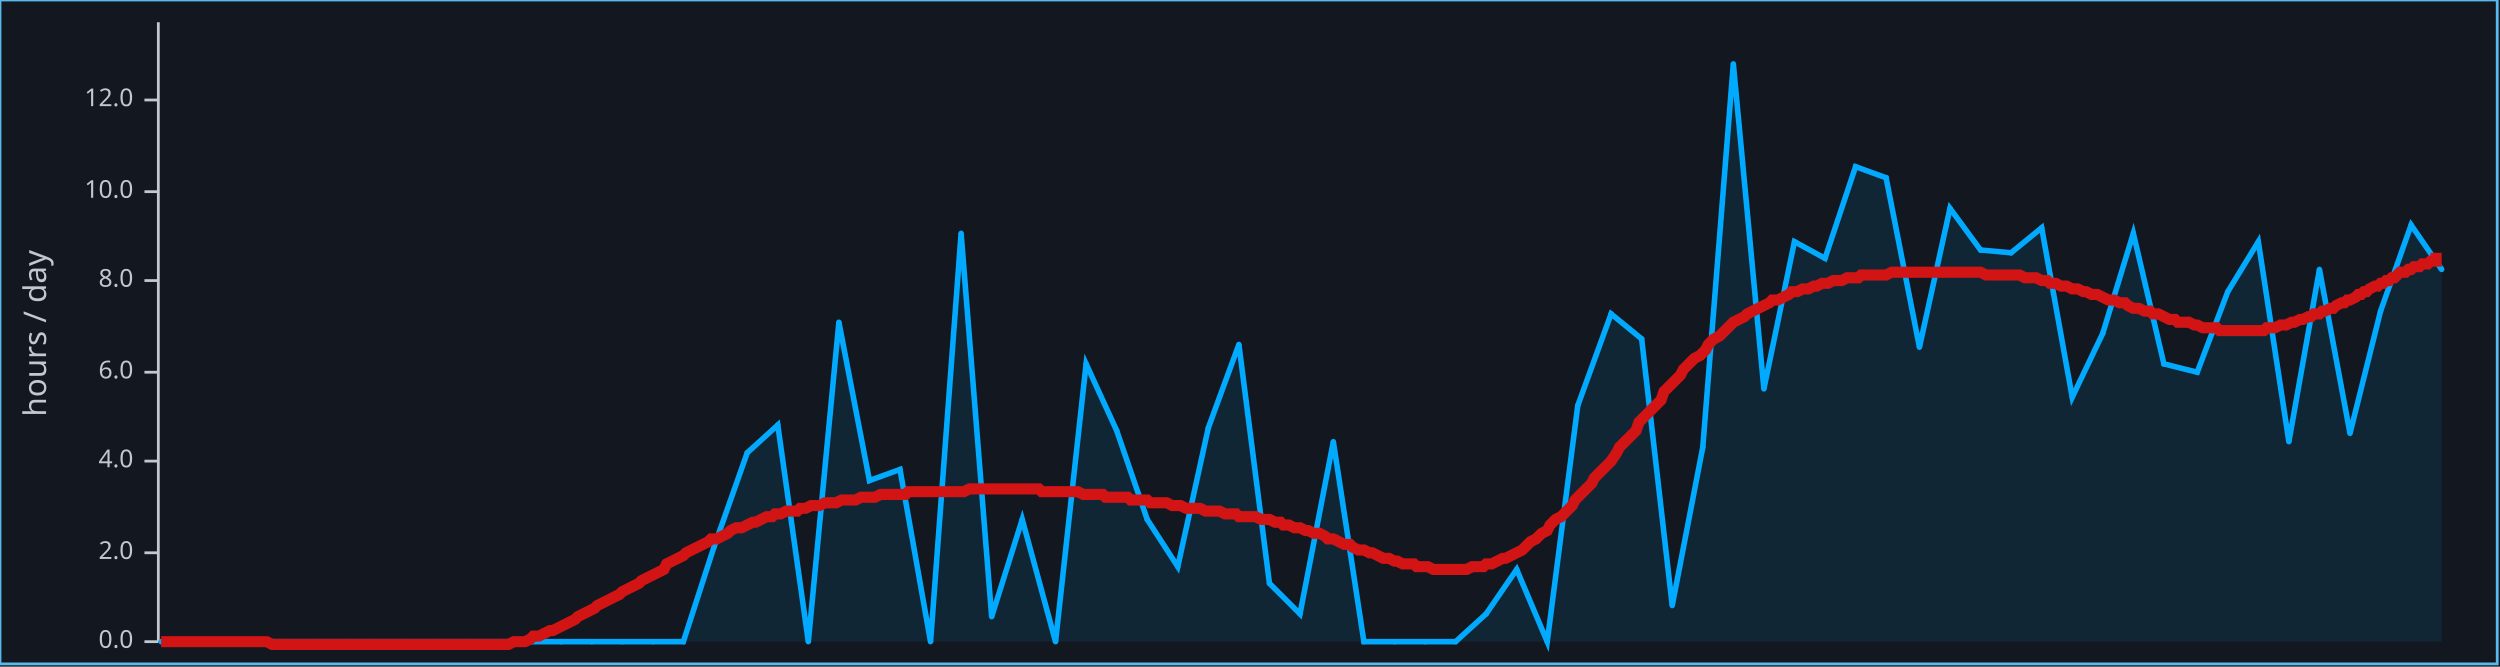
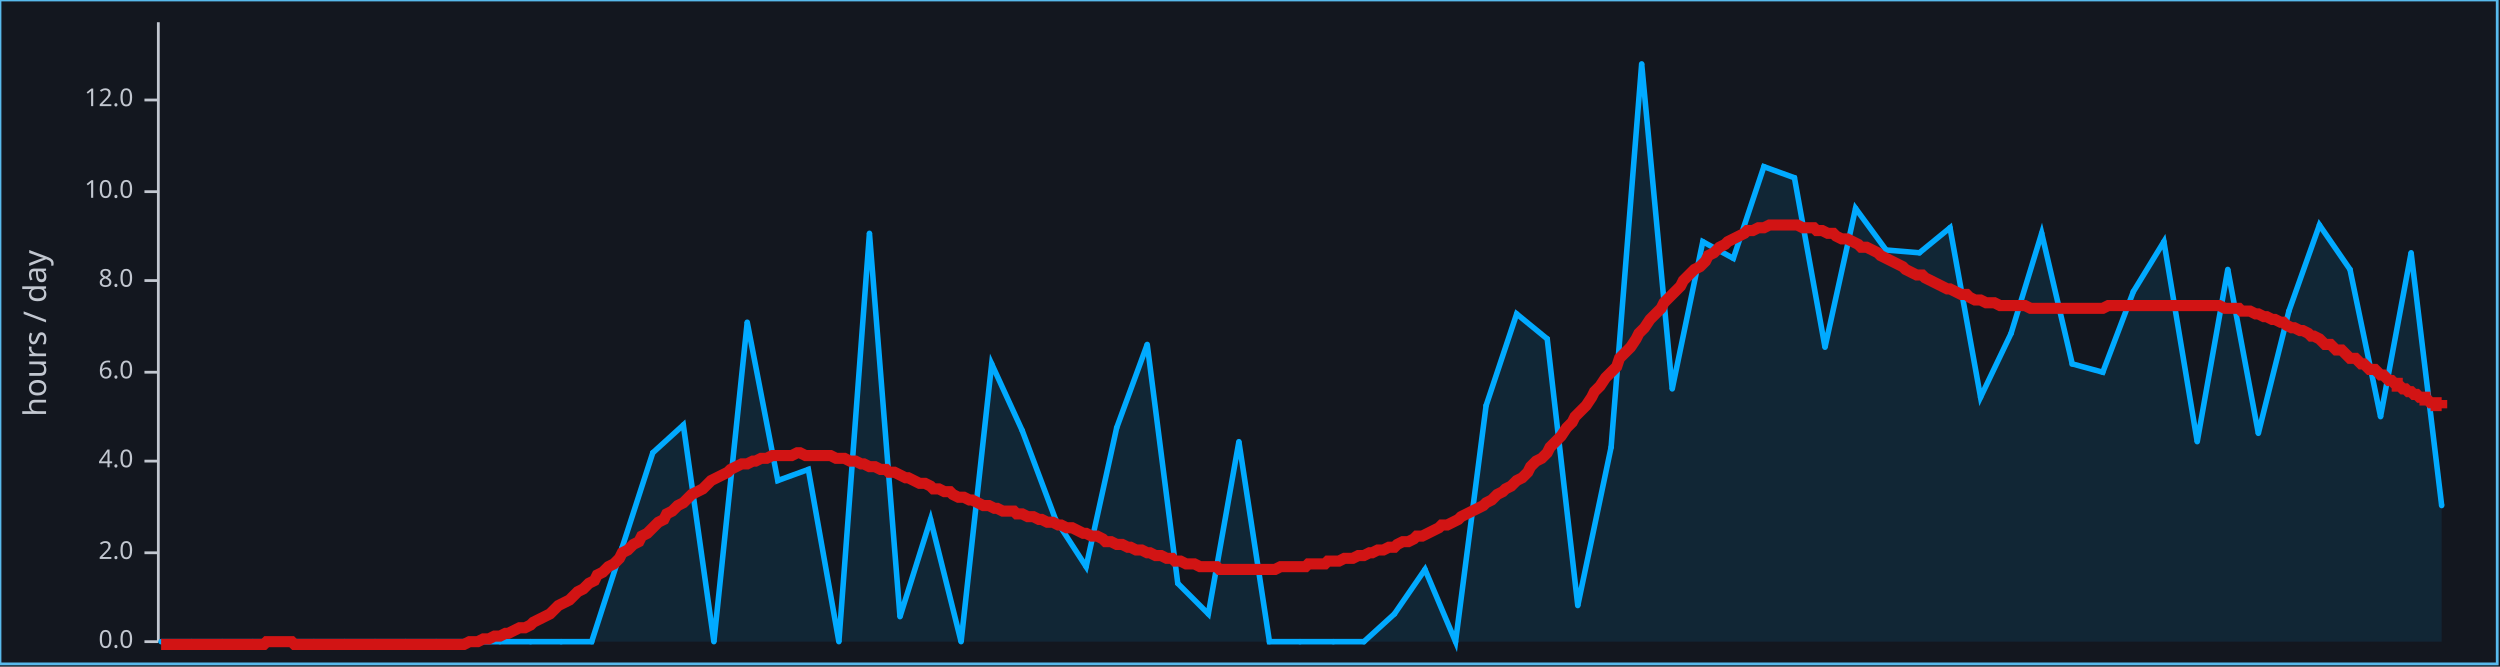
<svg xmlns="http://www.w3.org/2000/svg" width="900" height="240" viewBox="0 0 900 240">
  <rect x="0" y="0" width="900" height="240" opacity="1" fill="#13171F" stroke="none" />
  <rect x="0" y="0" width="899" height="239" opacity="1" fill="none" stroke="#58BAEC" />
  <text x="8" y="120" dy="0.76em" text-anchor="middle" font-family="sans-serif" font-size="11.29" opacity="1" fill="#C2C7D0" transform="rotate(270, 8, 120)">
hours / day
</text>
  <polyline fill="none" opacity="1" stroke="#C2C7D0" stroke-width="1" points="57,8 57,231 " />
  <text x="48" y="231" dy="0.5ex" text-anchor="end" font-family="sans-serif" font-size="8.871" opacity="1" fill="#C2C7D0">
0.0
</text>
  <polyline fill="none" opacity="1" stroke="#C2C7D0" stroke-width="1" points="52,231 57,231 " />
  <text x="48" y="199" dy="0.5ex" text-anchor="end" font-family="sans-serif" font-size="8.871" opacity="1" fill="#C2C7D0">
2.0
</text>
  <polyline fill="none" opacity="1" stroke="#C2C7D0" stroke-width="1" points="52,199 57,199 " />
  <text x="48" y="166" dy="0.5ex" text-anchor="end" font-family="sans-serif" font-size="8.871" opacity="1" fill="#C2C7D0">
4.0
</text>
  <polyline fill="none" opacity="1" stroke="#C2C7D0" stroke-width="1" points="52,166 57,166 " />
  <text x="48" y="134" dy="0.5ex" text-anchor="end" font-family="sans-serif" font-size="8.871" opacity="1" fill="#C2C7D0">
6.0
</text>
  <polyline fill="none" opacity="1" stroke="#C2C7D0" stroke-width="1" points="52,134 57,134 " />
  <text x="48" y="101" dy="0.5ex" text-anchor="end" font-family="sans-serif" font-size="8.871" opacity="1" fill="#C2C7D0">
8.0
</text>
  <polyline fill="none" opacity="1" stroke="#C2C7D0" stroke-width="1" points="52,101 57,101 " />
  <text x="48" y="69" dy="0.5ex" text-anchor="end" font-family="sans-serif" font-size="8.871" opacity="1" fill="#C2C7D0">
10.0
</text>
  <polyline fill="none" opacity="1" stroke="#C2C7D0" stroke-width="1" points="52,69 57,69 " />
  <text x="48" y="36" dy="0.5ex" text-anchor="end" font-family="sans-serif" font-size="8.871" opacity="1" fill="#C2C7D0">
12.0
</text>
  <polyline fill="none" opacity="1" stroke="#C2C7D0" stroke-width="1" points="52,36 57,36 " />
-   <polygon opacity="0.1" fill="#01AAFF" points="58,231 69,231 80,231 91,231 102,231 113,231 124,231 135,231 146,231 157,231 169,231 180,231 191,231 202,231 213,231 224,231 235,231 246,231 257,197 269,163 280,153 291,231 302,116 313,173 324,169 335,231 346,84 357,222 368,187 380,231 391,131 402,155 413,187 424,204 435,154 446,124 457,210 468,221 480,159 491,231 502,231 513,231 524,231 535,221 546,205 557,231 568,146 580,113 591,122 602,218 613,161 624,23 635,140 646,87 657,93 668,60 679,64 691,125 702,75 713,90 724,91 735,82 746,143 757,120 768,84 779,131 791,134 802,105 813,87 824,159 835,97 846,156 857,112 868,81 879,97 879,231 58,231 " />
-   <polyline fill="none" opacity="1" stroke="#01AAFF" stroke-width="2" points="58,231 69,231 80,231 91,231 102,231 113,231 124,231 135,231 146,231 157,231 169,231 180,231 191,231 202,231 213,231 224,231 235,231 246,231 257,197 269,163 280,153 291,231 302,116 313,173 324,169 335,231 346,84 357,222 368,187 380,231 391,131 402,155 413,187 424,204 435,154 446,124 457,210 468,221 480,159 491,231 502,231 513,231 524,231 535,221 546,205 557,231 568,146 580,113 591,122 602,218 613,161 624,23 635,140 646,87 657,93 668,60 679,64 691,125 702,75 713,90 724,91 735,82 746,143 757,120 768,84 779,131 791,134 802,105 813,87 824,159 835,97 846,156 857,112 868,81 879,97 " />
+   <polygon opacity="0.1" fill="#01AAFF" points="58,231 69,231 80,231 91,231 102,231 113,231 124,231 135,231 146,231 157,231 169,231 180,231 191,231 202,231 213,231 224,197 235,163 246,153 257,231 269,116 280,173 291,169 302,231 313,84 324,222 335,187 346,231 357,131 368,155 380,187 391,204 402,154 413,124 424,210 435,221 446,159 457,231 468,231 480,231 491,231 502,221 513,205 524,231 535,146 546,113 557,122 568,218 580,161 591,23 602,140 613,87 624,93 635,60 646,64 657,125 668,75 679,90 691,91 702,82 713,143 724,120 735,84 746,131 757,134 768,105 779,87 791,159 802,97 813,156 824,112 835,81 846,97 857,150 868,91 879,182 879,231 58,231 " />
+   <polyline fill="none" opacity="1" stroke="#01AAFF" stroke-width="2" points="58,231 69,231 80,231 91,231 102,231 113,231 124,231 135,231 146,231 157,231 169,231 180,231 191,231 202,231 213,231 224,197 235,163 246,153 257,231 269,116 280,173 291,169 302,231 313,84 324,222 335,187 346,231 357,131 368,155 380,187 391,204 402,154 413,124 424,210 435,221 446,159 457,231 468,231 480,231 491,231 502,221 513,205 524,231 535,146 546,113 557,122 568,218 580,161 591,23 602,140 613,87 624,93 635,60 646,64 657,125 668,75 679,90 691,91 702,82 713,143 724,120 735,84 746,131 757,134 768,105 779,87 791,159 802,97 813,156 824,112 835,81 846,97 857,150 868,91 879,182 " />
  <circle cx="58" cy="231" r="1" opacity="1" fill="#01AAFF" stroke="none" stroke-width="1" />
  <circle cx="69" cy="231" r="1" opacity="1" fill="#01AAFF" stroke="none" stroke-width="1" />
  <circle cx="80" cy="231" r="1" opacity="1" fill="#01AAFF" stroke="none" stroke-width="1" />
  <circle cx="91" cy="231" r="1" opacity="1" fill="#01AAFF" stroke="none" stroke-width="1" />
  <circle cx="102" cy="231" r="1" opacity="1" fill="#01AAFF" stroke="none" stroke-width="1" />
  <circle cx="113" cy="231" r="1" opacity="1" fill="#01AAFF" stroke="none" stroke-width="1" />
  <circle cx="124" cy="231" r="1" opacity="1" fill="#01AAFF" stroke="none" stroke-width="1" />
  <circle cx="135" cy="231" r="1" opacity="1" fill="#01AAFF" stroke="none" stroke-width="1" />
  <circle cx="146" cy="231" r="1" opacity="1" fill="#01AAFF" stroke="none" stroke-width="1" />
  <circle cx="157" cy="231" r="1" opacity="1" fill="#01AAFF" stroke="none" stroke-width="1" />
  <circle cx="169" cy="231" r="1" opacity="1" fill="#01AAFF" stroke="none" stroke-width="1" />
  <circle cx="180" cy="231" r="1" opacity="1" fill="#01AAFF" stroke="none" stroke-width="1" />
  <circle cx="191" cy="231" r="1" opacity="1" fill="#01AAFF" stroke="none" stroke-width="1" />
  <circle cx="202" cy="231" r="1" opacity="1" fill="#01AAFF" stroke="none" stroke-width="1" />
  <circle cx="213" cy="231" r="1" opacity="1" fill="#01AAFF" stroke="none" stroke-width="1" />
-   <circle cx="224" cy="231" r="1" opacity="1" fill="#01AAFF" stroke="none" stroke-width="1" />
-   <circle cx="235" cy="231" r="1" opacity="1" fill="#01AAFF" stroke="none" stroke-width="1" />
-   <circle cx="246" cy="231" r="1" opacity="1" fill="#01AAFF" stroke="none" stroke-width="1" />
-   <circle cx="257" cy="197" r="1" opacity="1" fill="#01AAFF" stroke="none" stroke-width="1" />
-   <circle cx="269" cy="163" r="1" opacity="1" fill="#01AAFF" stroke="none" stroke-width="1" />
-   <circle cx="280" cy="153" r="1" opacity="1" fill="#01AAFF" stroke="none" stroke-width="1" />
-   <circle cx="291" cy="231" r="1" opacity="1" fill="#01AAFF" stroke="none" stroke-width="1" />
-   <circle cx="302" cy="116" r="1" opacity="1" fill="#01AAFF" stroke="none" stroke-width="1" />
-   <circle cx="313" cy="173" r="1" opacity="1" fill="#01AAFF" stroke="none" stroke-width="1" />
-   <circle cx="324" cy="169" r="1" opacity="1" fill="#01AAFF" stroke="none" stroke-width="1" />
-   <circle cx="335" cy="231" r="1" opacity="1" fill="#01AAFF" stroke="none" stroke-width="1" />
-   <circle cx="346" cy="84" r="1" opacity="1" fill="#01AAFF" stroke="none" stroke-width="1" />
-   <circle cx="357" cy="222" r="1" opacity="1" fill="#01AAFF" stroke="none" stroke-width="1" />
-   <circle cx="368" cy="187" r="1" opacity="1" fill="#01AAFF" stroke="none" stroke-width="1" />
-   <circle cx="380" cy="231" r="1" opacity="1" fill="#01AAFF" stroke="none" stroke-width="1" />
-   <circle cx="391" cy="131" r="1" opacity="1" fill="#01AAFF" stroke="none" stroke-width="1" />
-   <circle cx="402" cy="155" r="1" opacity="1" fill="#01AAFF" stroke="none" stroke-width="1" />
-   <circle cx="413" cy="187" r="1" opacity="1" fill="#01AAFF" stroke="none" stroke-width="1" />
-   <circle cx="424" cy="204" r="1" opacity="1" fill="#01AAFF" stroke="none" stroke-width="1" />
-   <circle cx="435" cy="154" r="1" opacity="1" fill="#01AAFF" stroke="none" stroke-width="1" />
-   <circle cx="446" cy="124" r="1" opacity="1" fill="#01AAFF" stroke="none" stroke-width="1" />
-   <circle cx="457" cy="210" r="1" opacity="1" fill="#01AAFF" stroke="none" stroke-width="1" />
-   <circle cx="468" cy="221" r="1" opacity="1" fill="#01AAFF" stroke="none" stroke-width="1" />
-   <circle cx="480" cy="159" r="1" opacity="1" fill="#01AAFF" stroke="none" stroke-width="1" />
+   <circle cx="224" cy="197" r="1" opacity="1" fill="#01AAFF" stroke="none" stroke-width="1" />
+   <circle cx="235" cy="163" r="1" opacity="1" fill="#01AAFF" stroke="none" stroke-width="1" />
+   <circle cx="246" cy="153" r="1" opacity="1" fill="#01AAFF" stroke="none" stroke-width="1" />
+   <circle cx="257" cy="231" r="1" opacity="1" fill="#01AAFF" stroke="none" stroke-width="1" />
+   <circle cx="269" cy="116" r="1" opacity="1" fill="#01AAFF" stroke="none" stroke-width="1" />
+   <circle cx="280" cy="173" r="1" opacity="1" fill="#01AAFF" stroke="none" stroke-width="1" />
+   <circle cx="291" cy="169" r="1" opacity="1" fill="#01AAFF" stroke="none" stroke-width="1" />
+   <circle cx="302" cy="231" r="1" opacity="1" fill="#01AAFF" stroke="none" stroke-width="1" />
+   <circle cx="313" cy="84" r="1" opacity="1" fill="#01AAFF" stroke="none" stroke-width="1" />
+   <circle cx="324" cy="222" r="1" opacity="1" fill="#01AAFF" stroke="none" stroke-width="1" />
+   <circle cx="335" cy="187" r="1" opacity="1" fill="#01AAFF" stroke="none" stroke-width="1" />
+   <circle cx="346" cy="231" r="1" opacity="1" fill="#01AAFF" stroke="none" stroke-width="1" />
+   <circle cx="357" cy="131" r="1" opacity="1" fill="#01AAFF" stroke="none" stroke-width="1" />
+   <circle cx="368" cy="155" r="1" opacity="1" fill="#01AAFF" stroke="none" stroke-width="1" />
+   <circle cx="380" cy="187" r="1" opacity="1" fill="#01AAFF" stroke="none" stroke-width="1" />
+   <circle cx="391" cy="204" r="1" opacity="1" fill="#01AAFF" stroke="none" stroke-width="1" />
+   <circle cx="402" cy="154" r="1" opacity="1" fill="#01AAFF" stroke="none" stroke-width="1" />
+   <circle cx="413" cy="124" r="1" opacity="1" fill="#01AAFF" stroke="none" stroke-width="1" />
+   <circle cx="424" cy="210" r="1" opacity="1" fill="#01AAFF" stroke="none" stroke-width="1" />
+   <circle cx="435" cy="221" r="1" opacity="1" fill="#01AAFF" stroke="none" stroke-width="1" />
+   <circle cx="446" cy="159" r="1" opacity="1" fill="#01AAFF" stroke="none" stroke-width="1" />
+   <circle cx="457" cy="231" r="1" opacity="1" fill="#01AAFF" stroke="none" stroke-width="1" />
+   <circle cx="468" cy="231" r="1" opacity="1" fill="#01AAFF" stroke="none" stroke-width="1" />
+   <circle cx="480" cy="231" r="1" opacity="1" fill="#01AAFF" stroke="none" stroke-width="1" />
  <circle cx="491" cy="231" r="1" opacity="1" fill="#01AAFF" stroke="none" stroke-width="1" />
-   <circle cx="502" cy="231" r="1" opacity="1" fill="#01AAFF" stroke="none" stroke-width="1" />
-   <circle cx="513" cy="231" r="1" opacity="1" fill="#01AAFF" stroke="none" stroke-width="1" />
+   <circle cx="502" cy="221" r="1" opacity="1" fill="#01AAFF" stroke="none" stroke-width="1" />
+   <circle cx="513" cy="205" r="1" opacity="1" fill="#01AAFF" stroke="none" stroke-width="1" />
  <circle cx="524" cy="231" r="1" opacity="1" fill="#01AAFF" stroke="none" stroke-width="1" />
-   <circle cx="535" cy="221" r="1" opacity="1" fill="#01AAFF" stroke="none" stroke-width="1" />
-   <circle cx="546" cy="205" r="1" opacity="1" fill="#01AAFF" stroke="none" stroke-width="1" />
-   <circle cx="557" cy="231" r="1" opacity="1" fill="#01AAFF" stroke="none" stroke-width="1" />
-   <circle cx="568" cy="146" r="1" opacity="1" fill="#01AAFF" stroke="none" stroke-width="1" />
-   <circle cx="580" cy="113" r="1" opacity="1" fill="#01AAFF" stroke="none" stroke-width="1" />
-   <circle cx="591" cy="122" r="1" opacity="1" fill="#01AAFF" stroke="none" stroke-width="1" />
-   <circle cx="602" cy="218" r="1" opacity="1" fill="#01AAFF" stroke="none" stroke-width="1" />
-   <circle cx="613" cy="161" r="1" opacity="1" fill="#01AAFF" stroke="none" stroke-width="1" />
-   <circle cx="624" cy="23" r="1" opacity="1" fill="#01AAFF" stroke="none" stroke-width="1" />
-   <circle cx="635" cy="140" r="1" opacity="1" fill="#01AAFF" stroke="none" stroke-width="1" />
-   <circle cx="646" cy="87" r="1" opacity="1" fill="#01AAFF" stroke="none" stroke-width="1" />
-   <circle cx="657" cy="93" r="1" opacity="1" fill="#01AAFF" stroke="none" stroke-width="1" />
-   <circle cx="668" cy="60" r="1" opacity="1" fill="#01AAFF" stroke="none" stroke-width="1" />
-   <circle cx="679" cy="64" r="1" opacity="1" fill="#01AAFF" stroke="none" stroke-width="1" />
-   <circle cx="691" cy="125" r="1" opacity="1" fill="#01AAFF" stroke="none" stroke-width="1" />
-   <circle cx="702" cy="75" r="1" opacity="1" fill="#01AAFF" stroke="none" stroke-width="1" />
-   <circle cx="713" cy="90" r="1" opacity="1" fill="#01AAFF" stroke="none" stroke-width="1" />
-   <circle cx="724" cy="91" r="1" opacity="1" fill="#01AAFF" stroke="none" stroke-width="1" />
-   <circle cx="735" cy="82" r="1" opacity="1" fill="#01AAFF" stroke="none" stroke-width="1" />
-   <circle cx="746" cy="143" r="1" opacity="1" fill="#01AAFF" stroke="none" stroke-width="1" />
-   <circle cx="757" cy="120" r="1" opacity="1" fill="#01AAFF" stroke="none" stroke-width="1" />
-   <circle cx="768" cy="84" r="1" opacity="1" fill="#01AAFF" stroke="none" stroke-width="1" />
-   <circle cx="779" cy="131" r="1" opacity="1" fill="#01AAFF" stroke="none" stroke-width="1" />
-   <circle cx="791" cy="134" r="1" opacity="1" fill="#01AAFF" stroke="none" stroke-width="1" />
-   <circle cx="802" cy="105" r="1" opacity="1" fill="#01AAFF" stroke="none" stroke-width="1" />
-   <circle cx="813" cy="87" r="1" opacity="1" fill="#01AAFF" stroke="none" stroke-width="1" />
-   <circle cx="824" cy="159" r="1" opacity="1" fill="#01AAFF" stroke="none" stroke-width="1" />
-   <circle cx="835" cy="97" r="1" opacity="1" fill="#01AAFF" stroke="none" stroke-width="1" />
-   <circle cx="846" cy="156" r="1" opacity="1" fill="#01AAFF" stroke="none" stroke-width="1" />
-   <circle cx="857" cy="112" r="1" opacity="1" fill="#01AAFF" stroke="none" stroke-width="1" />
-   <circle cx="868" cy="81" r="1" opacity="1" fill="#01AAFF" stroke="none" stroke-width="1" />
-   <circle cx="879" cy="97" r="1" opacity="1" fill="#01AAFF" stroke="none" stroke-width="1" />
-   <polyline fill="none" opacity="1" stroke="#D21414" stroke-width="4" points="58,231 58,231 58,231 59,231 59,231 60,231 60,231 61,231 61,231 61,231 62,231 63,231 63,231 64,231 64,231 65,231 65,231 66,231 67,231 67,231 68,231 69,231 69,231 70,231 71,231 71,231 72,231 73,231 74,231 75,231 75,231 76,231 77,231 78,231 79,231 80,231 81,231 82,231 83,231 84,231 85,231 86,231 87,231 88,231 89,231 90,231 91,231 93,231 94,231 95,231 96,231 98,232 99,232 100,232 102,232 103,232 105,232 106,232 108,232 109,232 111,232 113,232 114,232 116,232 118,232 119,232 121,232 123,232 125,232 126,232 128,232 130,232 132,232 134,232 136,232 138,232 140,232 141,232 143,232 145,232 147,232 149,232 151,232 153,232 155,232 157,232 159,232 161,232 163,232 165,232 167,232 169,232 170,232 172,232 174,232 176,232 178,232 180,232 182,232 183,232 185,231 187,231 189,231 191,230 192,229 194,229 196,228 198,227 199,227 201,226 203,225 205,224 207,223 208,222 210,221 212,220 214,219 215,218 217,217 219,216 221,215 223,214 224,213 226,212 228,211 230,210 231,209 233,208 235,207 237,206 239,205 240,203 242,202 244,201 246,200 247,199 249,198 251,197 253,196 255,195 256,194 258,194 260,193 262,192 263,191 265,190 267,190 269,189 271,188 272,188 274,187 276,186 278,186 279,185 281,185 283,184 285,184 287,184 288,183 290,183 292,182 294,182 295,182 297,181 299,181 301,181 303,180 304,180 306,180 308,180 310,179 311,179 313,179 315,179 317,178 319,178 320,178 322,178 324,178 326,178 327,177 329,177 331,177 333,177 335,177 336,177 338,177 340,177 342,177 343,177 345,177 347,177 349,176 350,176 352,176 354,176 356,176 358,176 359,176 361,176 363,176 365,176 366,176 368,176 370,176 372,176 374,176 375,177 377,177 379,177 381,177 382,177 384,177 386,177 388,177 390,178 391,178 393,178 395,178 397,178 398,179 400,179 402,179 404,179 406,179 407,180 409,180 411,180 413,180 414,181 416,181 418,181 420,181 422,182 423,182 425,182 427,183 429,183 430,183 432,183 434,184 436,184 438,184 439,184 441,185 443,185 445,185 446,186 448,186 450,186 452,186 454,187 455,187 457,187 459,188 461,188 462,189 464,189 466,190 468,190 470,191 471,191 473,192 475,192 477,193 478,194 480,194 482,195 484,196 486,196 487,197 489,198 491,198 493,199 494,199 496,200 498,201 500,201 502,202 503,202 505,203 507,203 509,203 510,204 512,204 514,204 516,205 518,205 519,205 521,205 523,205 525,205 526,205 528,205 530,204 532,204 534,204 535,203 537,203 539,202 541,201 542,201 544,200 546,199 548,198 550,196 551,195 553,194 555,192 557,191 558,189 560,187 562,186 564,184 566,182 567,180 569,178 571,176 573,174 574,172 576,170 578,168 580,166 582,163 583,161 585,159 587,157 589,155 590,152 592,150 594,148 596,146 598,144 599,141 601,139 603,137 605,135 606,133 608,131 610,129 612,128 614,126 615,124 617,122 619,121 621,119 622,118 624,116 626,115 628,114 629,113 631,112 633,111 635,110 637,109 638,108 640,108 642,107 644,106 645,105 647,105 649,104 651,104 653,103 654,103 656,102 658,102 660,101 661,101 663,101 665,100 667,100 669,100 670,99 672,99 674,99 676,99 677,99 679,99 681,98 683,98 685,98 686,98 688,98 690,98 692,98 693,98 695,98 697,98 699,98 701,98 702,98 704,98 706,98 708,98 709,98 711,98 713,98 715,99 717,99 718,99 720,99 722,99 724,99 726,99 727,99 729,100 731,100 733,100 735,101 737,101 738,102 740,102 742,103 744,103 746,104 748,104 750,105 751,105 753,106 755,106 757,107 759,108 761,108 763,109 765,109 766,110 768,111 770,111 772,112 774,112 775,113 777,113 779,114 781,115 783,115 784,116 786,116 788,116 790,117 791,117 793,118 795,118 796,118 798,118 799,119 801,119 803,119 804,119 806,119 807,119 809,119 810,119 812,119 813,119 815,119 816,118 818,118 819,118 821,117 822,117 823,117 825,116 826,116 828,115 829,115 831,114 832,114 833,113 835,113 836,112 837,112 839,111 840,111 841,110 843,109 844,109 845,108 846,108 848,107 849,106 850,106 851,105 852,105 853,104 855,103 856,103 857,102 858,102 859,101 860,101 861,100 862,100 863,99 863,99 864,98 865,98 866,98 867,97 868,97 868,97 869,96 870,96 870,96 871,96 871,96 872,95 873,95 873,95 873,95 874,95 874,95 875,94 875,94 875,94 876,94 876,94 876,94 876,94 877,94 877,94 877,94 877,93 877,93 878,93 878,93 878,93 878,93 878,93 878,93 878,93 878,93 878,93 878,93 878,93 878,93 879,93 879,93 879,93 879,93 879,93 879,93 879,93 879,93 879,93 879,93 879,93 879,93 879,93 879,93 879,93 " />
+   <circle cx="535" cy="146" r="1" opacity="1" fill="#01AAFF" stroke="none" stroke-width="1" />
+   <circle cx="546" cy="113" r="1" opacity="1" fill="#01AAFF" stroke="none" stroke-width="1" />
+   <circle cx="557" cy="122" r="1" opacity="1" fill="#01AAFF" stroke="none" stroke-width="1" />
+   <circle cx="568" cy="218" r="1" opacity="1" fill="#01AAFF" stroke="none" stroke-width="1" />
+   <circle cx="580" cy="161" r="1" opacity="1" fill="#01AAFF" stroke="none" stroke-width="1" />
+   <circle cx="591" cy="23" r="1" opacity="1" fill="#01AAFF" stroke="none" stroke-width="1" />
+   <circle cx="602" cy="140" r="1" opacity="1" fill="#01AAFF" stroke="none" stroke-width="1" />
+   <circle cx="613" cy="87" r="1" opacity="1" fill="#01AAFF" stroke="none" stroke-width="1" />
+   <circle cx="624" cy="93" r="1" opacity="1" fill="#01AAFF" stroke="none" stroke-width="1" />
+   <circle cx="635" cy="60" r="1" opacity="1" fill="#01AAFF" stroke="none" stroke-width="1" />
+   <circle cx="646" cy="64" r="1" opacity="1" fill="#01AAFF" stroke="none" stroke-width="1" />
+   <circle cx="657" cy="125" r="1" opacity="1" fill="#01AAFF" stroke="none" stroke-width="1" />
+   <circle cx="668" cy="75" r="1" opacity="1" fill="#01AAFF" stroke="none" stroke-width="1" />
+   <circle cx="679" cy="90" r="1" opacity="1" fill="#01AAFF" stroke="none" stroke-width="1" />
+   <circle cx="691" cy="91" r="1" opacity="1" fill="#01AAFF" stroke="none" stroke-width="1" />
+   <circle cx="702" cy="82" r="1" opacity="1" fill="#01AAFF" stroke="none" stroke-width="1" />
+   <circle cx="713" cy="143" r="1" opacity="1" fill="#01AAFF" stroke="none" stroke-width="1" />
+   <circle cx="724" cy="120" r="1" opacity="1" fill="#01AAFF" stroke="none" stroke-width="1" />
+   <circle cx="735" cy="84" r="1" opacity="1" fill="#01AAFF" stroke="none" stroke-width="1" />
+   <circle cx="746" cy="131" r="1" opacity="1" fill="#01AAFF" stroke="none" stroke-width="1" />
+   <circle cx="757" cy="134" r="1" opacity="1" fill="#01AAFF" stroke="none" stroke-width="1" />
+   <circle cx="768" cy="105" r="1" opacity="1" fill="#01AAFF" stroke="none" stroke-width="1" />
+   <circle cx="779" cy="87" r="1" opacity="1" fill="#01AAFF" stroke="none" stroke-width="1" />
+   <circle cx="791" cy="159" r="1" opacity="1" fill="#01AAFF" stroke="none" stroke-width="1" />
+   <circle cx="802" cy="97" r="1" opacity="1" fill="#01AAFF" stroke="none" stroke-width="1" />
+   <circle cx="813" cy="156" r="1" opacity="1" fill="#01AAFF" stroke="none" stroke-width="1" />
+   <circle cx="824" cy="112" r="1" opacity="1" fill="#01AAFF" stroke="none" stroke-width="1" />
+   <circle cx="835" cy="81" r="1" opacity="1" fill="#01AAFF" stroke="none" stroke-width="1" />
+   <circle cx="846" cy="97" r="1" opacity="1" fill="#01AAFF" stroke="none" stroke-width="1" />
+   <circle cx="857" cy="150" r="1" opacity="1" fill="#01AAFF" stroke="none" stroke-width="1" />
+   <circle cx="868" cy="91" r="1" opacity="1" fill="#01AAFF" stroke="none" stroke-width="1" />
+   <circle cx="879" cy="182" r="1" opacity="1" fill="#01AAFF" stroke="none" stroke-width="1" />
+   <polyline fill="none" opacity="1" stroke="#D21414" stroke-width="4" points="58,232 58,232 58,232 59,232 59,232 60,232 60,232 61,232 61,232 61,232 62,232 63,232 63,232 64,232 64,232 65,232 65,232 66,232 67,232 67,232 68,232 69,232 69,232 70,232 71,232 71,232 72,232 73,232 74,232 75,232 75,232 76,232 77,232 78,232 79,232 80,232 81,232 82,232 83,232 84,232 85,232 86,232 87,232 88,232 89,232 90,232 91,232 93,232 94,232 95,232 96,231 98,231 99,231 100,231 102,231 103,231 105,231 106,232 108,232 109,232 111,232 113,232 114,232 116,232 118,232 119,232 121,232 123,232 125,232 126,232 128,232 130,232 132,232 134,232 136,232 138,232 140,232 141,232 143,232 145,232 147,232 149,232 151,232 153,232 155,232 157,232 159,232 161,232 163,232 165,232 167,232 169,231 170,231 172,231 174,230 176,230 178,229 180,229 182,228 183,228 185,227 187,226 189,226 191,225 192,224 194,223 196,222 198,221 199,220 201,218 203,217 205,216 207,214 208,213 210,212 212,210 214,209 215,207 217,206 219,204 221,203 223,201 224,199 226,198 228,196 230,195 231,193 233,192 235,190 237,188 239,187 240,185 242,184 244,182 246,181 247,180 249,178 251,177 253,176 255,174 256,173 258,172 260,171 262,170 263,169 265,168 267,167 269,167 271,166 272,166 274,165 276,165 278,164 279,164 281,164 283,164 285,164 287,163 288,163 290,164 292,164 294,164 295,164 297,164 299,164 301,165 303,165 304,165 306,166 308,166 310,167 311,167 313,168 315,168 317,169 319,169 320,170 322,170 324,171 326,172 327,172 329,173 331,174 333,174 335,175 336,176 338,176 340,177 342,177 343,178 345,179 347,179 349,180 350,180 352,181 354,182 356,182 358,183 359,183 361,184 363,184 365,184 366,185 368,185 370,186 372,186 374,187 375,187 377,188 379,188 381,189 382,189 384,190 386,190 388,191 390,192 391,192 393,193 395,193 397,194 398,195 400,195 402,196 404,196 406,197 407,197 409,198 411,198 413,199 414,199 416,200 418,200 420,201 422,201 423,202 425,202 427,203 429,203 430,203 432,204 434,204 436,204 438,204 439,205 441,205 443,205 445,205 446,205 448,205 450,205 452,205 454,205 455,205 457,205 459,205 461,204 462,204 464,204 466,204 468,204 470,204 471,203 473,203 475,203 477,203 478,202 480,202 482,202 484,201 486,201 487,201 489,200 491,200 493,199 494,199 496,198 498,198 500,197 502,197 503,196 505,195 507,195 509,194 510,193 512,193 514,192 516,191 518,190 519,189 521,189 523,188 525,187 526,186 528,185 530,184 532,183 534,182 535,181 537,180 539,178 541,177 542,176 544,175 546,173 548,172 550,170 551,168 553,166 555,165 557,163 558,161 560,159 562,157 564,154 566,152 567,150 569,148 571,146 573,143 574,141 576,139 578,136 580,134 582,132 583,129 585,127 587,125 589,122 590,120 592,118 594,115 596,113 598,111 599,109 601,107 603,105 605,103 606,101 608,99 610,97 612,96 614,94 615,92 617,91 619,89 621,88 622,87 624,86 626,85 628,84 629,83 631,83 633,82 635,82 637,81 638,81 640,81 642,81 644,81 645,81 647,81 649,82 651,82 653,82 654,83 656,83 658,84 660,84 661,85 663,86 665,86 667,87 669,88 670,89 672,89 674,90 676,91 677,92 679,93 681,94 683,95 685,96 686,97 688,98 690,99 692,99 693,100 695,101 697,102 699,103 701,104 702,104 704,105 706,106 708,106 709,107 711,108 713,108 715,109 717,109 718,109 720,110 722,110 724,110 726,110 727,110 729,110 731,111 733,111 735,111 737,111 738,111 740,111 742,111 744,111 746,111 748,111 750,111 751,111 753,111 755,111 757,111 759,110 761,110 763,110 765,110 766,110 768,110 770,110 772,110 774,110 775,110 777,110 779,110 781,110 783,110 784,110 786,110 788,110 790,110 791,110 793,110 795,110 796,110 798,110 799,110 801,111 803,111 804,111 806,111 807,112 809,112 810,112 812,113 813,113 815,114 816,114 818,115 819,115 821,116 822,116 823,117 825,118 826,118 828,119 829,119 831,120 832,121 833,121 835,122 836,123 837,124 839,124 840,125 841,126 843,126 844,127 845,128 846,129 848,129 849,130 850,131 851,131 852,132 853,133 855,133 856,134 857,135 858,135 859,136 860,137 861,137 862,138 863,138 863,139 864,139 865,140 866,140 867,141 868,141 868,141 869,142 870,142 870,142 871,143 871,143 872,143 873,143 873,144 873,144 874,144 874,144 875,145 875,145 875,145 876,145 876,145 876,145 876,145 877,145 877,146 877,146 877,146 877,146 878,146 878,146 878,146 878,146 878,146 878,146 878,146 878,146 878,146 878,146 878,146 878,146 879,146 879,146 879,146 879,146 879,146 879,147 879,147 879,147 879,147 879,147 879,147 879,147 879,147 879,147 879,147 " />
</svg>
